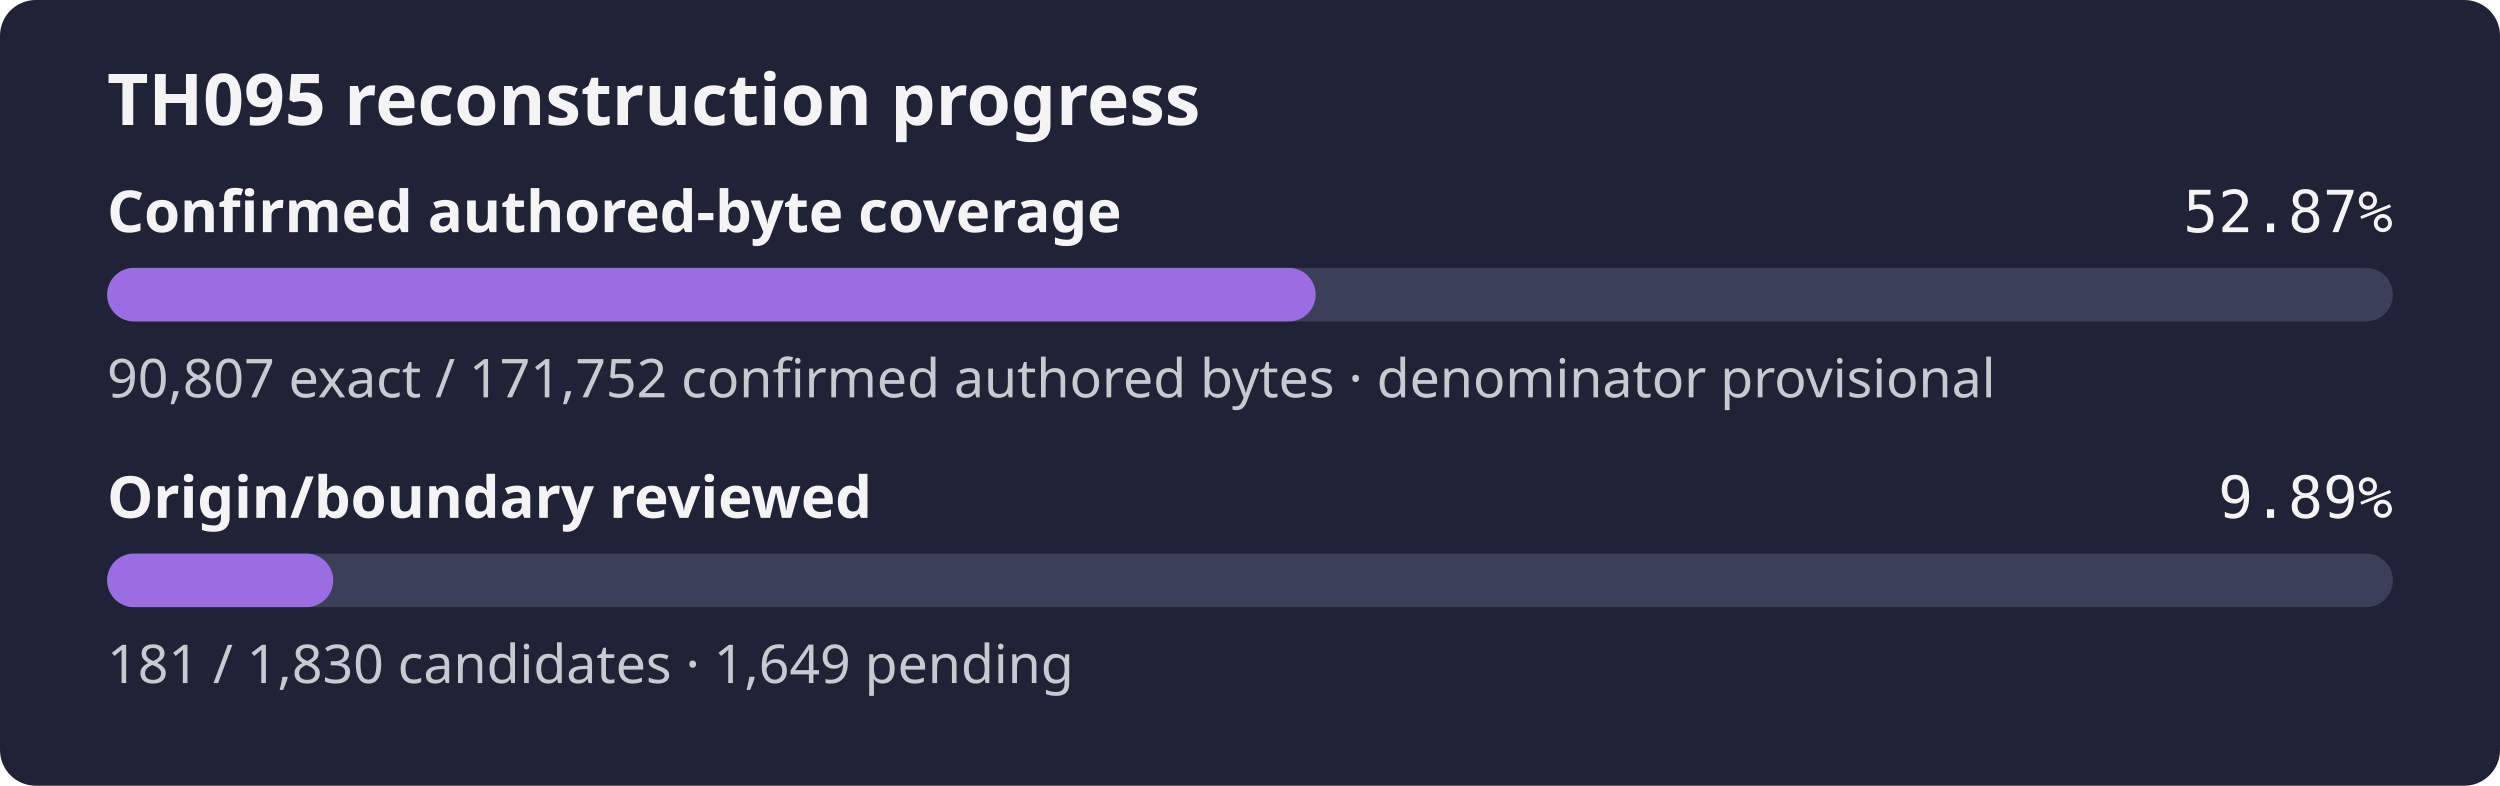
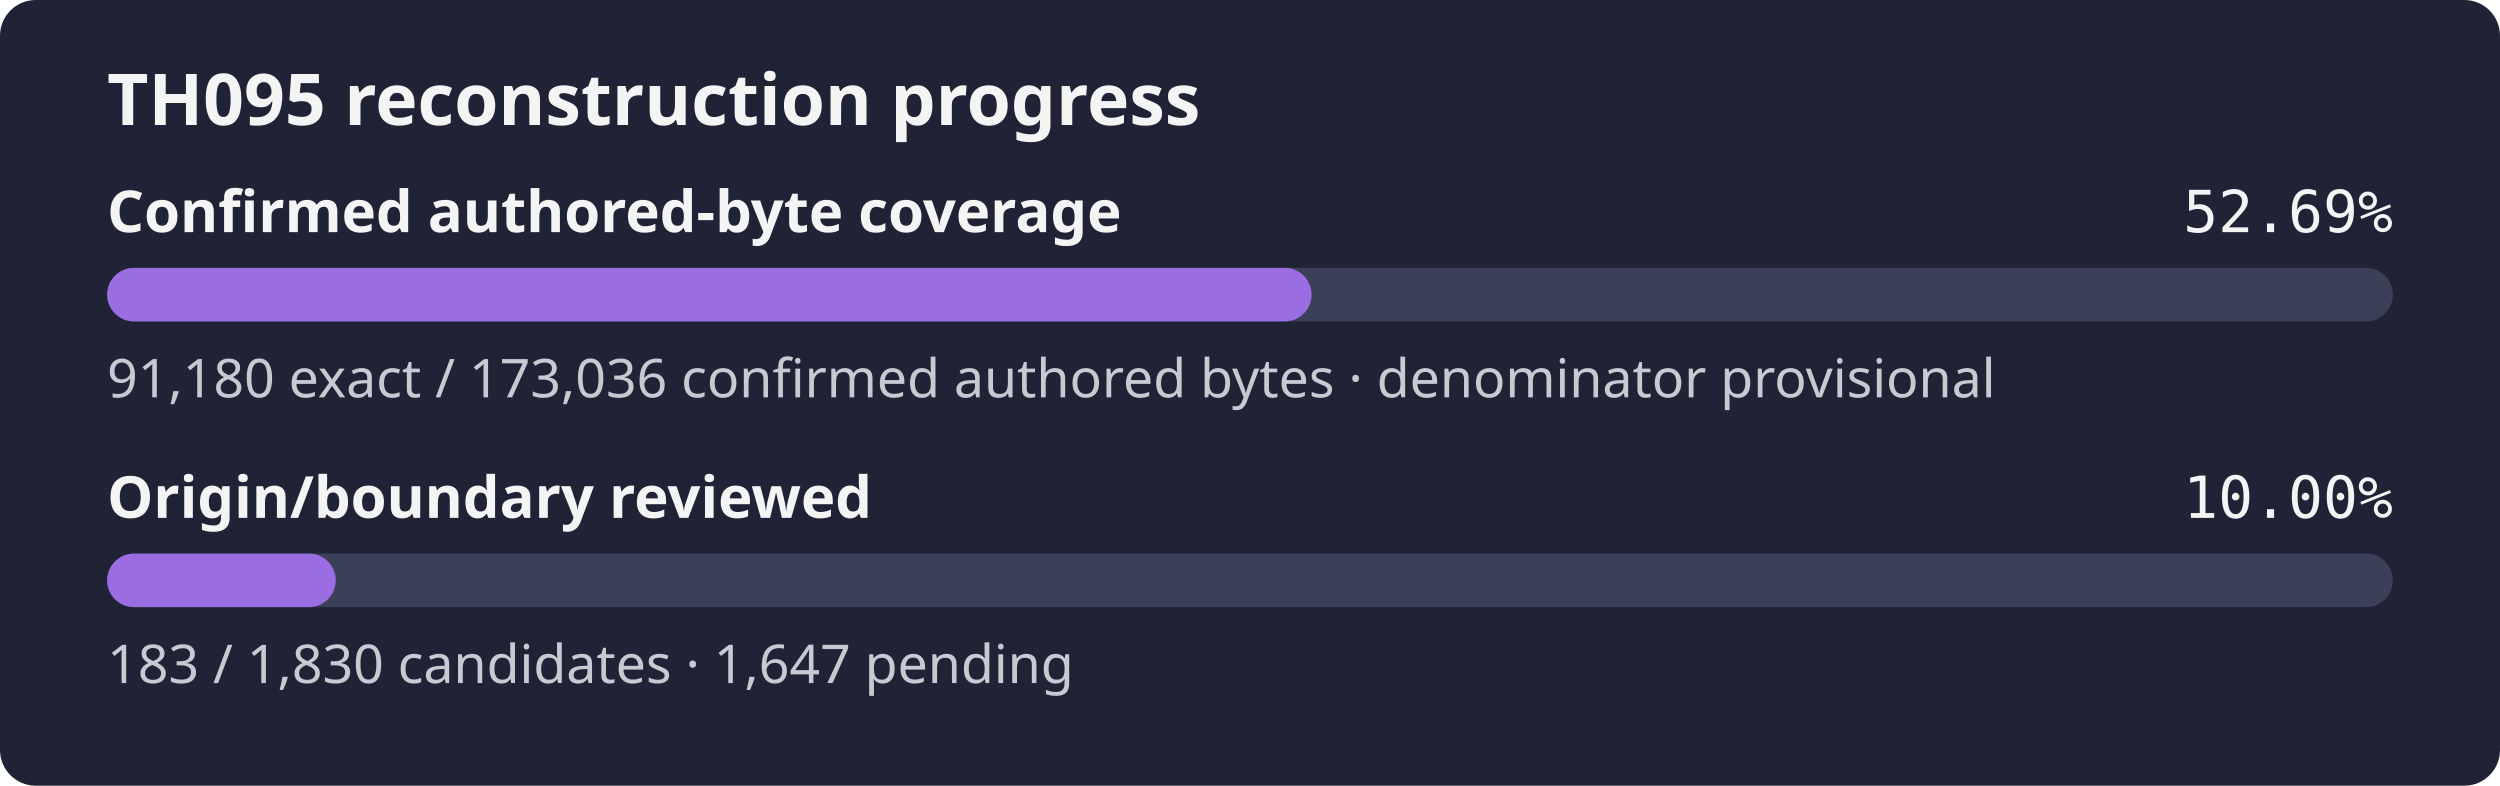
- <svg xmlns="http://www.w3.org/2000/svg" width="560" height="176" role="img" aria-label="TH095 reconstruction progress: 52.87% of the confirmed authored-byte set is exact, origin review 9.89%">
+ <svg xmlns="http://www.w3.org/2000/svg" width="560" height="176" role="img" aria-label="TH095 reconstruction progress: 52.69% of the confirmed authored-byte set is exact, origin review 10.00%">
  <rect width="560" height="176" rx="8" fill="#1f2335" />
  <text x="24" y="28" fill="#f4f4f5" font-family="sans-serif" font-size="16" font-weight="600">TH095 reconstruction progress</text>
  <text x="24" y="52" fill="#f4f4f5" font-family="sans-serif" font-size="13" font-weight="600">Confirmed authored-byte coverage</text>
-   <text x="536" y="52" fill="#f4f4f5" text-anchor="end" font-family="monospace" font-size="13">52.87%</text>
+   <text x="536" y="52" fill="#f4f4f5" text-anchor="end" font-family="monospace" font-size="13">52.69%</text>
  <rect x="24" y="60" width="512" height="12" rx="6" fill="#3b4058" />
-   <rect x="24" y="60" width="270.70" height="12" rx="6" fill="#9b6de3" />
-   <text x="24" y="89" fill="#c8cad2" font-family="sans-serif" font-size="12">90,807 exact / 171,752 confirmed authored bytes · denominator provisional</text>
+   <rect x="24" y="60" width="269.79" height="12" rx="6" fill="#9b6de3" />
+   <text x="24" y="89" fill="#c8cad2" font-family="sans-serif" font-size="12">91,180 exact / 173,036 confirmed authored bytes · denominator provisional</text>
  <text x="24" y="116" fill="#f4f4f5" font-family="sans-serif" font-size="13" font-weight="600">Origin/boundary reviewed</text>
-   <text x="536" y="116" fill="#f4f4f5" text-anchor="end" font-family="monospace" font-size="13">9.89%</text>
+   <text x="536" y="116" fill="#f4f4f5" text-anchor="end" font-family="monospace" font-size="13">10.00%</text>
  <rect x="24" y="124" width="512" height="12" rx="6" fill="#3b4058" />
-   <rect x="24" y="124" width="50.64" height="12" rx="6" fill="#9b6de3" />
-   <text x="24" y="153" fill="#c8cad2" font-family="sans-serif" font-size="12">181 / 1,830 candidates · 1,649 pending</text>
+   <rect x="24" y="124" width="51.20" height="12" rx="6" fill="#9b6de3" />
+   <text x="24" y="153" fill="#c8cad2" font-family="sans-serif" font-size="12">183 / 1,830 candidates · 1,647 pending</text>
</svg>
